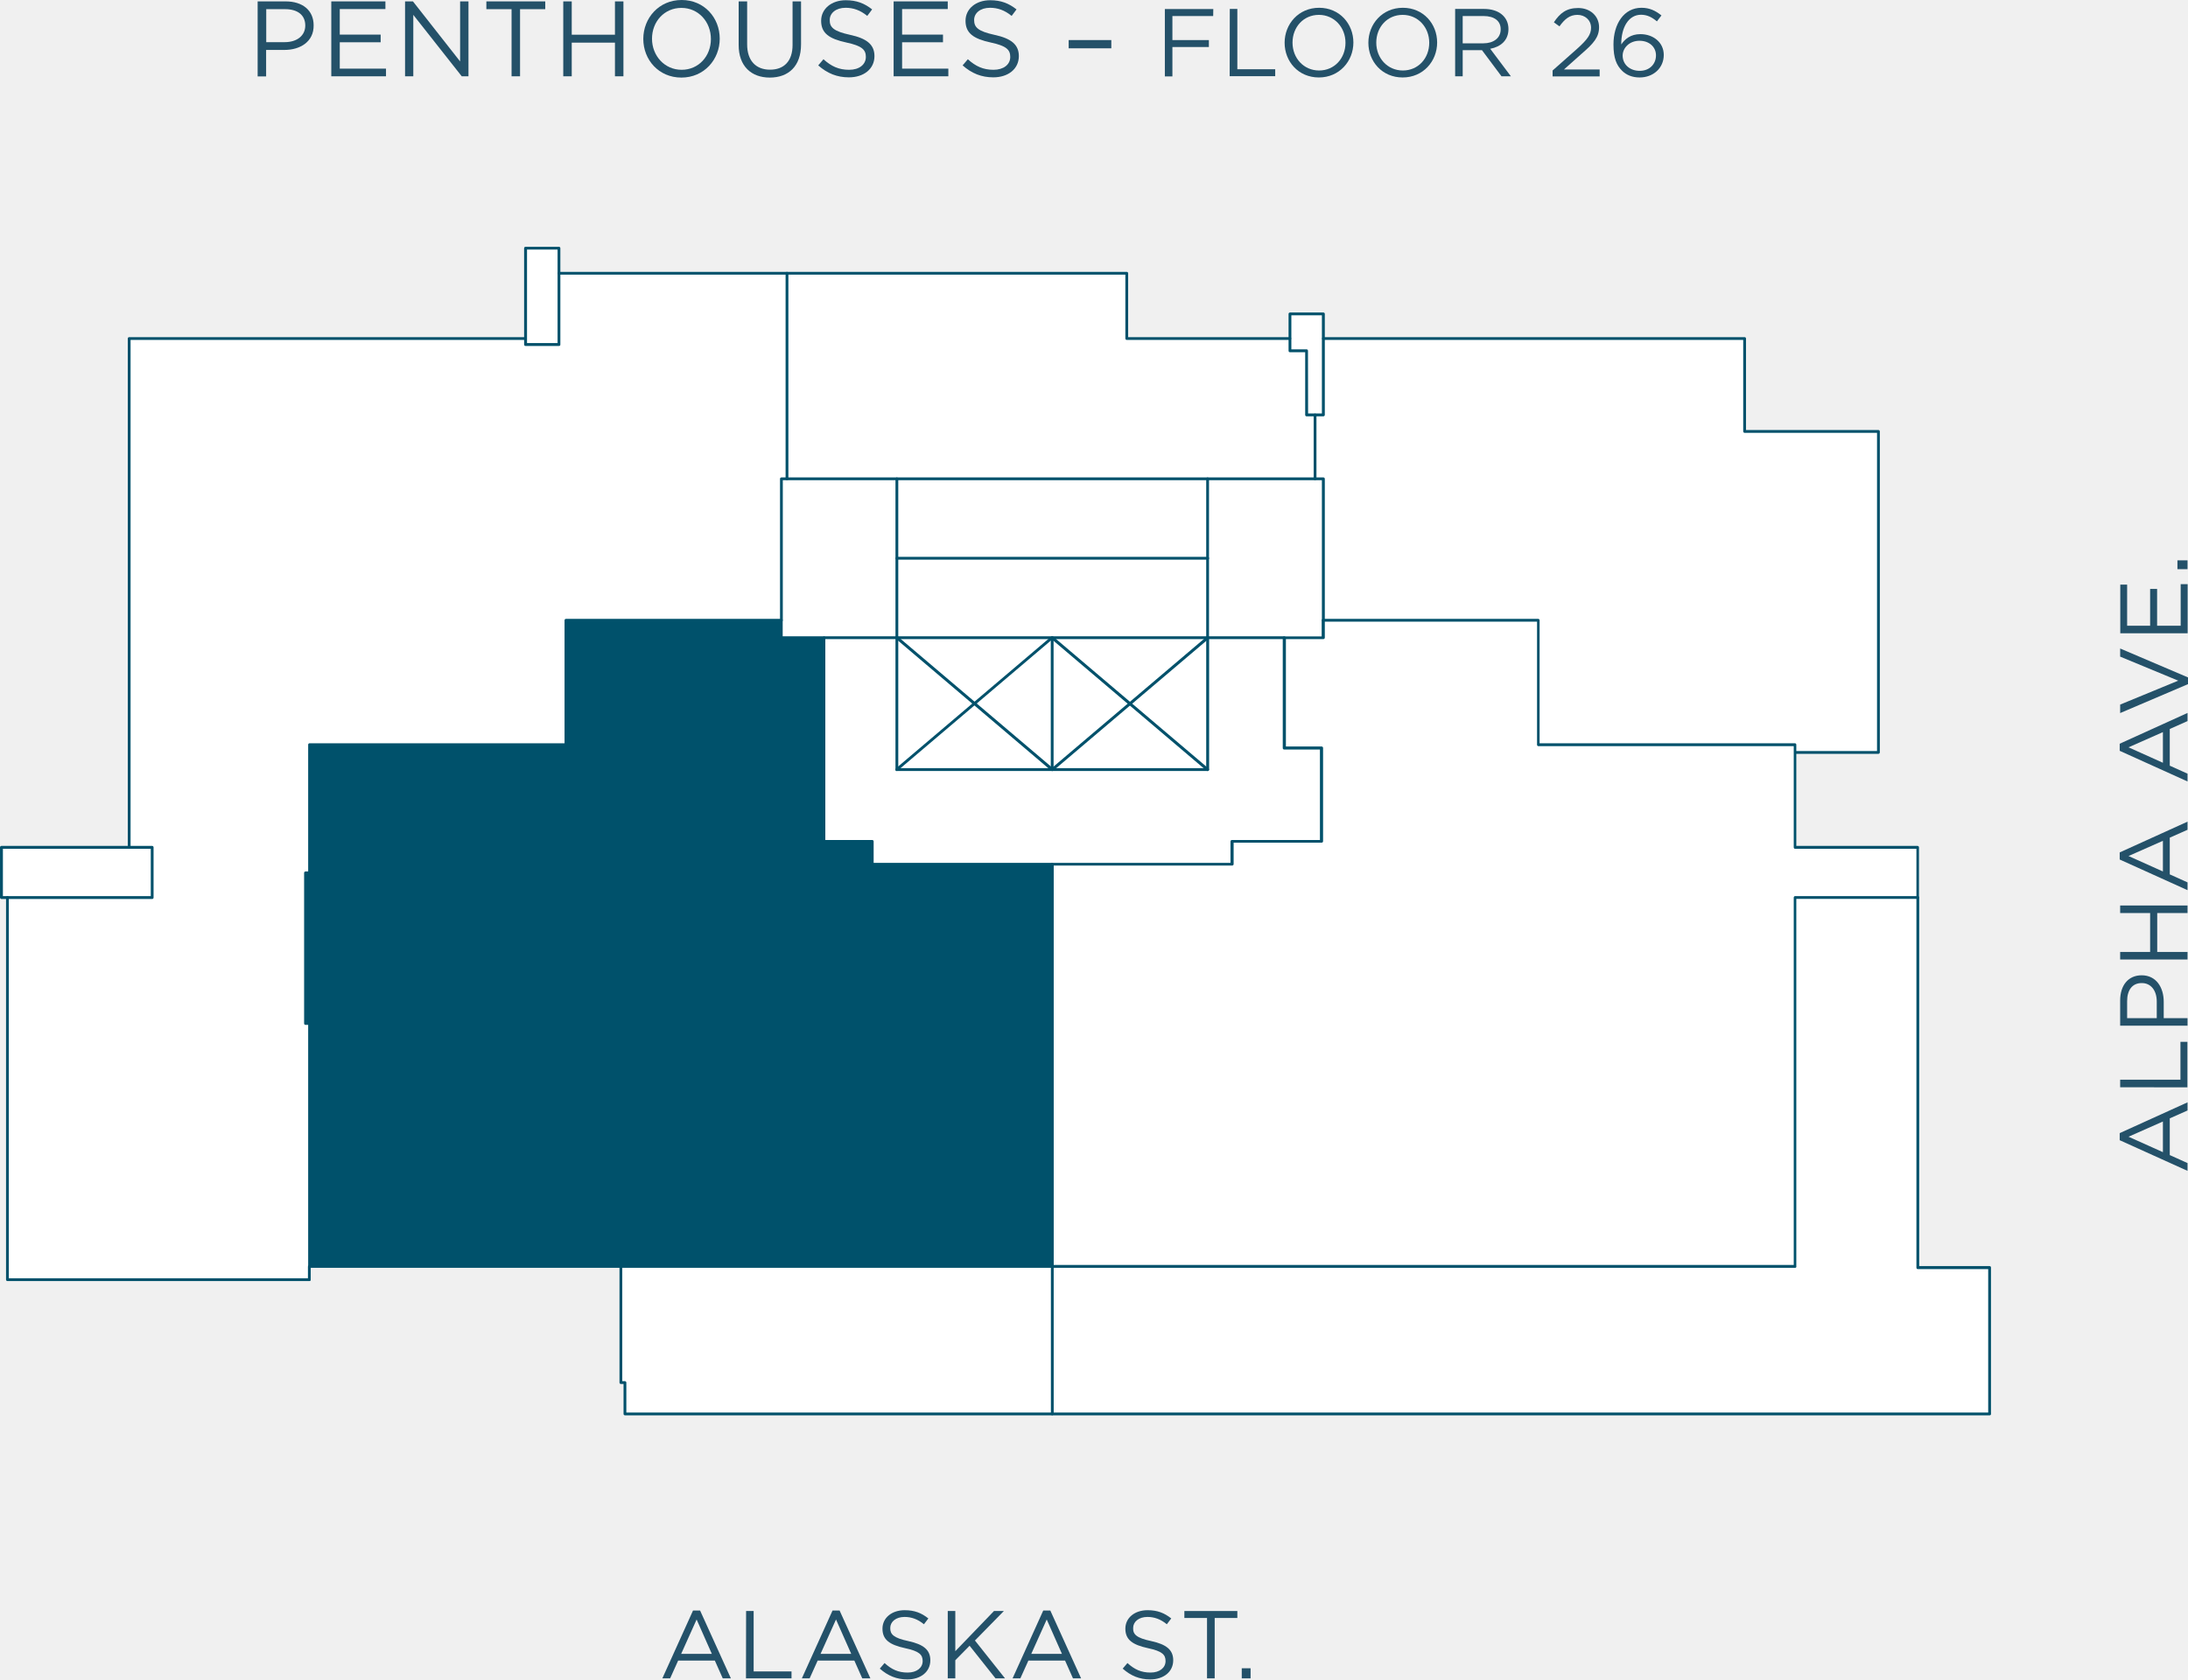
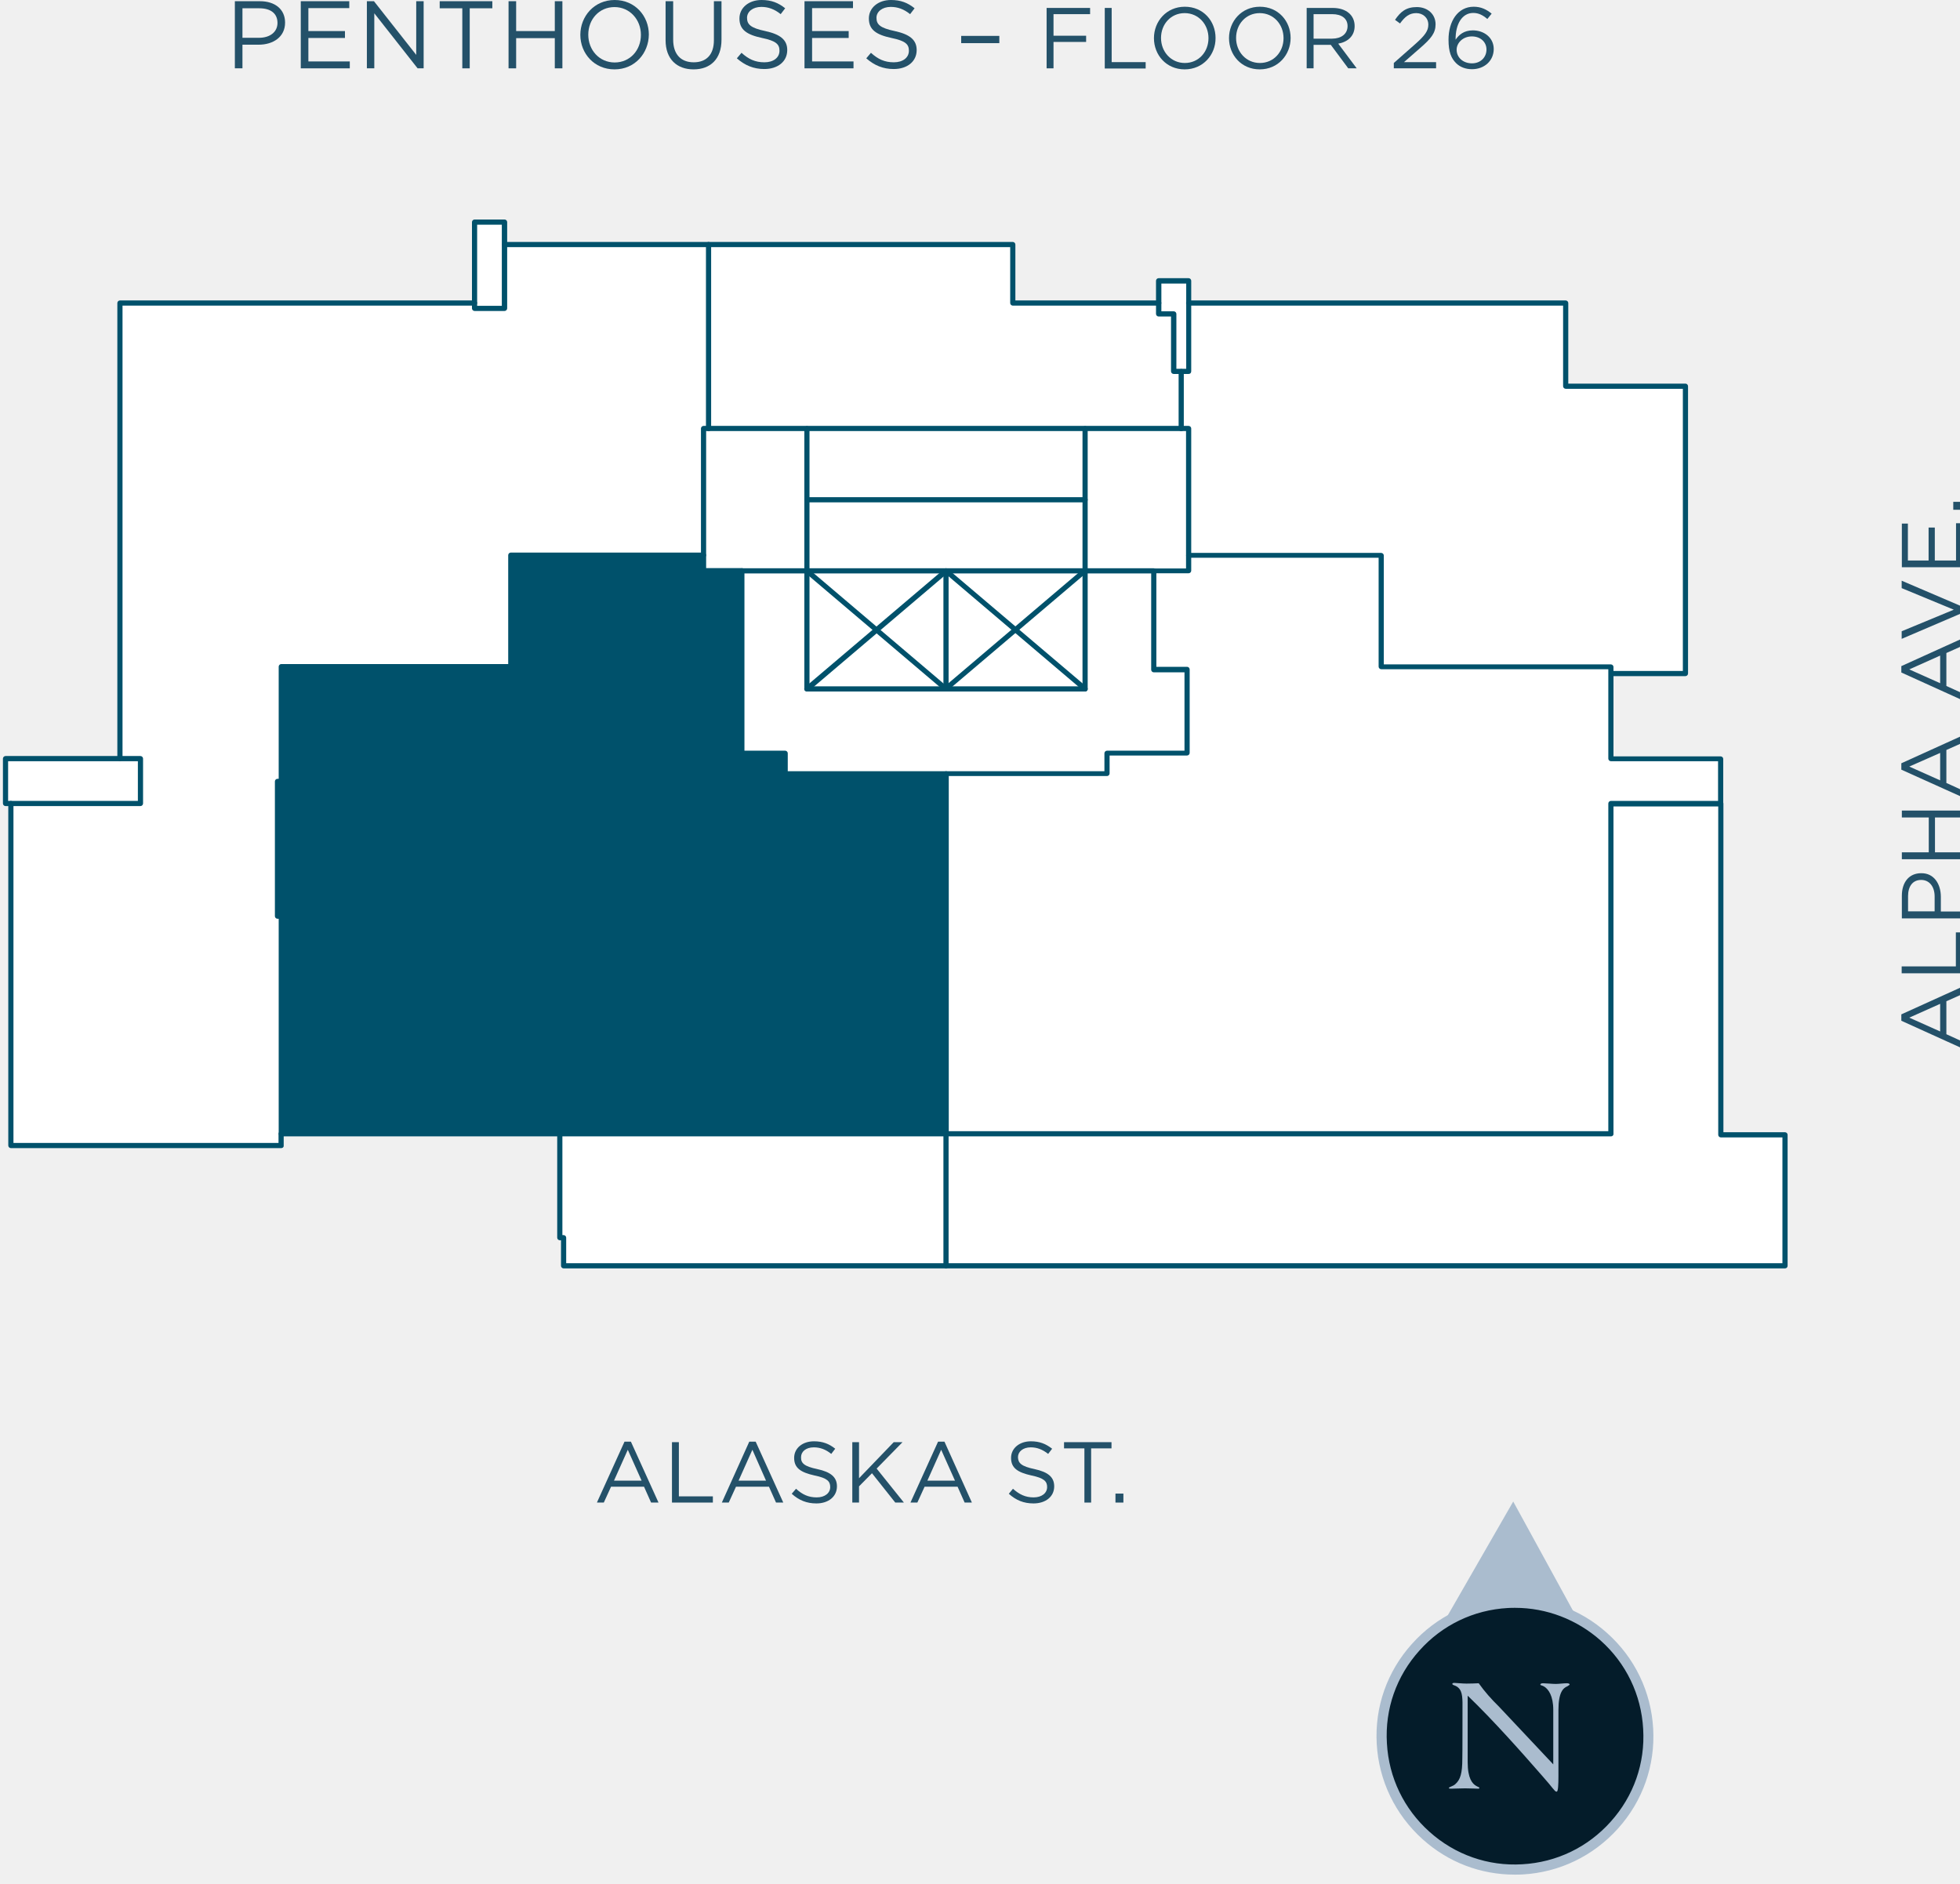
- <svg xmlns="http://www.w3.org/2000/svg" version="1.1" id="Layer_1" x="0px" y="0px" viewBox="0 0 188.36 144.61" style="enable-background:new 0 0 188.36 144.61;" xml:space="preserve">
+ <svg xmlns="http://www.w3.org/2000/svg" xmlns:xlink="http://www.w3.org/1999/xlink" version="1.1" id="Layer_1" x="0px" y="0px" viewBox="0 0 113.58 109.14" style="enable-background:new 0 0 113.58 109.14;" xml:space="preserve">
  <style type="text/css">
- 	.st0{fill:#245169;}
- 	.st1{fill:#FFFFFF;}
- 	.st2{fill:#00516B;}
+ 	.st0{fill:#AABCCE;}
+ 	.st1{fill:#041C2A;}
+ 	.st2{enable-background:new    ;}
+ 	.st3{clip-path:url(#SVGID_2_);}
+ 	.st4{fill:#245169;}
+ 	.st5{fill:#FFFFFF;}
+ 	.st6{fill:#00516B;}
</style>
  <g>
-     <path class="st0" d="M24.48,4.3h-1.57v2.28h-0.73V0.12h2.41c1.46,0,2.41,0.77,2.41,2.06C27.02,3.58,25.86,4.3,24.48,4.3z    M24.55,0.79h-1.63v2.84h1.59c1.07,0,1.77-0.57,1.77-1.43C26.28,1.27,25.59,0.79,24.55,0.79z" />
-     <path class="st0" d="M33.19,0.78h-3.94v2.2h3.52v0.66h-3.52v2.27h3.98v0.66h-4.71V0.12h4.66v0.66H33.19z" />
-     <path class="st0" d="M39.62,0.12h0.71v6.45h-0.58l-4.17-5.29v5.29h-0.71V0.12h0.68l4.06,5.17V0.12H39.62z" />
-     <path class="st0" d="M44.78,6.57h-0.74V0.79h-2.17V0.12h5.07v0.67h-2.17v5.78H44.78z" />
-     <path class="st0" d="M49.22,3.67v2.9h-0.73V0.12h0.73v2.87h3.72V0.12h0.73v6.45h-0.73v-2.9C52.94,3.67,49.22,3.67,49.22,3.67z" />
-     <path class="st0" d="M58.66,6.68c-1.96,0-3.28-1.54-3.28-3.33S56.72,0,58.68,0s3.28,1.54,3.28,3.33S60.62,6.68,58.66,6.68z    M58.66,0.68c-1.47,0-2.53,1.18-2.53,2.65s1.08,2.68,2.55,2.68s2.52-1.18,2.52-2.65S60.14,0.68,58.66,0.68z" />
-     <path class="st0" d="M68.96,3.82c0,1.88-1.08,2.86-2.69,2.86c-1.59,0-2.68-0.98-2.68-2.8V0.12h0.73v3.7c0,1.39,0.74,2.18,1.97,2.18   c1.19,0,1.94-0.72,1.94-2.13V0.12h0.73C68.96,0.12,68.96,3.82,68.96,3.82z" />
-     <path class="st0" d="M73.18,3c1.44,0.31,2.1,0.84,2.1,1.83c0,1.11-0.92,1.83-2.2,1.83c-1.02,0-1.86-0.34-2.64-1.03l0.45-0.53   c0.67,0.61,1.32,0.91,2.21,0.91c0.87,0,1.44-0.45,1.44-1.11c0-0.61-0.32-0.95-1.68-1.24c-1.48-0.32-2.17-0.8-2.17-1.87   c0-1.03,0.89-1.77,2.12-1.77c0.94,0,1.61,0.27,2.27,0.79l-0.42,0.56c-0.6-0.49-1.2-0.7-1.86-0.7c-0.84,0-1.37,0.46-1.37,1.05   C71.42,2.35,71.76,2.69,73.18,3z" />
-     <path class="st0" d="M81.6,0.78h-3.94v2.2h3.52v0.66h-3.52v2.27h3.98v0.66h-4.71V0.12h4.66v0.66H81.6z" />
-     <path class="st0" d="M85.61,3c1.44,0.31,2.1,0.84,2.1,1.83c0,1.11-0.92,1.83-2.2,1.83c-1.02,0-1.86-0.34-2.64-1.03l0.45-0.53   c0.67,0.61,1.32,0.91,2.21,0.91c0.87,0,1.44-0.45,1.44-1.11c0-0.61-0.32-0.95-1.68-1.24c-1.48-0.32-2.17-0.8-2.17-1.87   c0-1.03,0.89-1.77,2.12-1.77c0.94,0,1.61,0.27,2.27,0.79l-0.42,0.56c-0.6-0.49-1.2-0.7-1.86-0.7c-0.84,0-1.37,0.46-1.37,1.05   C83.86,2.35,84.19,2.69,85.61,3z" />
-     <path class="st0" d="M92,4.16V3.45h3.67v0.71H92z" />
-   </g>
-   <g>
-     <path class="st0" d="M104.44,1.38h-3.51v2.07h3.14v0.6h-3.14v2.53h-0.65v-5.8h4.17L104.44,1.38L104.44,1.38z" />
-     <path class="st0" d="M105.87,0.77h0.65v5.19h3.26v0.6h-3.92L105.87,0.77L105.87,0.77z" />
-     <path class="st0" d="M113.54,6.67c-1.77,0-2.95-1.38-2.95-2.99s1.2-3.01,2.97-3.01c1.76,0,2.95,1.38,2.95,2.99   S115.3,6.67,113.54,6.67z M113.54,1.28c-1.33,0-2.27,1.06-2.27,2.39s0.96,2.4,2.29,2.4s2.27-1.06,2.27-2.39   S114.86,1.28,113.54,1.28z" />
-     <path class="st0" d="M120.75,6.67c-1.77,0-2.95-1.38-2.95-2.99s1.2-3.01,2.97-3.01c1.76,0,2.95,1.38,2.95,2.99   S122.52,6.67,120.75,6.67z M120.75,1.28c-1.33,0-2.27,1.06-2.27,2.39s0.96,2.4,2.29,2.4s2.27-1.06,2.27-2.39   S122.08,1.28,120.75,1.28z" />
-     <path class="st0" d="M129.26,6.57l-1.68-2.25h-1.66v2.25h-0.65v-5.8h2.49c1.28,0,2.1,0.69,2.1,1.73c0,0.97-0.66,1.53-1.57,1.7   l1.78,2.37C130.07,6.57,129.26,6.57,129.26,6.57z M127.71,1.38h-1.79v2.35h1.78c0.87,0,1.49-0.45,1.49-1.2   C129.2,1.81,128.65,1.38,127.71,1.38z" />
-     <path class="st0" d="M134.25,2.27l-0.48-0.35c0.52-0.78,1.07-1.23,2.09-1.23c1.05,0,1.8,0.7,1.8,1.65c0,0.85-0.45,1.38-1.47,2.26   l-1.55,1.38h3.07v0.6h-4.05V6.07l2.1-1.86c0.89-0.8,1.21-1.24,1.21-1.82c0-0.68-0.54-1.11-1.17-1.11   C135.14,1.28,134.71,1.63,134.25,2.27z" />
-     <path class="st0" d="M142.64,1.84c-0.43-0.36-0.84-0.57-1.37-0.57c-1.05,0-1.71,1.06-1.7,2.56c0.31-0.46,0.8-0.89,1.65-0.89   c1.09,0,2.01,0.7,2.01,1.79c0,1.13-0.9,1.94-2.08,1.94c-0.64,0-1.16-0.22-1.52-0.59c-0.46-0.46-0.73-1.06-0.73-2.25   c0-1.77,0.9-3.16,2.41-3.16c0.7,0,1.21,0.25,1.72,0.66L142.64,1.84z M141.14,3.51c-0.87,0-1.45,0.62-1.45,1.28   c0,0.75,0.61,1.31,1.47,1.31c0.85,0,1.4-0.59,1.4-1.33C142.56,4.04,141.98,3.51,141.14,3.51z" />
-   </g>
-   <g>
-     <path class="st0" d="M62.92,144.52h-0.7l-0.68-1.53h-3.16l-0.69,1.53h-0.67l2.64-5.84h0.61L62.92,144.52z M59.97,139.45l-1.33,2.96   h2.64L59.97,139.45z" />
-     <path class="st0" d="M64.23,138.72h0.65v5.2h3.26v0.6h-3.92L64.23,138.72L64.23,138.72z" />
-     <path class="st0" d="M74.93,144.52h-0.7l-0.68-1.53h-3.16l-0.69,1.53h-0.67l2.64-5.84h0.61L74.93,144.52z M71.97,139.45l-1.33,2.96   h2.64L71.97,139.45z" />
-     <path class="st0" d="M78.2,141.31c1.29,0.28,1.89,0.75,1.89,1.65c0,1-0.83,1.65-1.98,1.65c-0.92,0-1.67-0.31-2.37-0.93l0.41-0.48   c0.6,0.55,1.18,0.82,1.99,0.82c0.78,0,1.29-0.41,1.29-0.99c0-0.55-0.29-0.85-1.51-1.11c-1.33-0.29-1.95-0.72-1.95-1.68   c0-0.93,0.8-1.59,1.91-1.59c0.85,0,1.45,0.24,2.04,0.71l-0.38,0.5c-0.54-0.44-1.08-0.63-1.67-0.63c-0.75,0-1.23,0.42-1.23,0.95   C76.63,140.73,76.93,141.04,78.2,141.31z" />
-     <path class="st0" d="M86.52,144.52H85.7l-2.23-2.81l-1.23,1.25v1.56h-0.65v-5.8h0.65v3.46l3.33-3.46h0.85l-2.49,2.54L86.52,144.52z   " />
-     <path class="st0" d="M93.07,144.52h-0.7l-0.68-1.53h-3.16l-0.69,1.53h-0.67l2.64-5.84h0.61L93.07,144.52z M90.11,139.45l-1.33,2.96   h2.64L90.11,139.45z" />
-     <path class="st0" d="M99.11,141.31c1.29,0.28,1.89,0.75,1.89,1.65c0,1-0.83,1.65-1.98,1.65c-0.92,0-1.67-0.31-2.37-0.93l0.41-0.48   c0.6,0.55,1.18,0.82,1.99,0.82c0.78,0,1.29-0.41,1.29-0.99c0-0.55-0.29-0.85-1.51-1.11c-1.33-0.29-1.95-0.72-1.95-1.68   c0-0.93,0.8-1.59,1.91-1.59c0.85,0,1.45,0.24,2.04,0.71l-0.38,0.5c-0.54-0.44-1.08-0.63-1.67-0.63c-0.75,0-1.23,0.42-1.23,0.95   C97.53,140.73,97.83,141.04,99.11,141.31z" />
-     <path class="st0" d="M104.57,144.52h-0.66v-5.2h-1.95v-0.6h4.56v0.6h-1.95V144.52z" />
-     <path class="st0" d="M106.9,144.52v-0.87h0.76v0.87H106.9z" />
-   </g>
-   <g>
-     <path class="st0" d="M188.32,94.92v0.7l-1.53,0.68v3.16l1.53,0.69v0.67l-5.84-2.64v-0.61L188.32,94.92z M183.24,97.88l2.96,1.33   v-2.64L183.24,97.88z" />
-     <path class="st0" d="M182.52,93.62v-0.65h5.19v-3.26h0.6v3.92L182.52,93.62L182.52,93.62z" />
-     <path class="st0" d="M186.27,86.26v1.41h2.05v0.65h-5.8v-2.17c0-1.31,0.7-2.17,1.85-2.17C185.63,83.98,186.27,85.03,186.27,86.26z    M183.12,86.2v1.47h2.55v-1.43c0-0.96-0.51-1.59-1.28-1.59C183.55,84.64,183.12,85.27,183.12,86.2z" />
-     <path class="st0" d="M185.71,81.97h2.61v0.65h-5.8v-0.65h2.58v-3.35h-2.58v-0.65h5.8v0.65h-2.61V81.97z" />
-     <path class="st0" d="M188.32,70.75v0.7l-1.53,0.68v3.16l1.53,0.69v0.67l-5.84-2.64V73.4L188.32,70.75z M183.24,73.71l2.96,1.33   V72.4L183.24,73.71z" />
-     <path class="st0" d="M188.32,61.39v0.7l-1.53,0.68v3.16l1.53,0.69v0.67l-5.84-2.64v-0.61L188.32,61.39z M183.24,64.35l2.96,1.33   v-2.64L183.24,64.35z" />
-     <path class="st0" d="M182.52,56.54v-0.7l5.84,2.49v0.58l-5.84,2.49v-0.73l5-2.06L182.52,56.54z" />
-     <path class="st0" d="M183.12,50.34v3.54h1.98v-3.17h0.6v3.17h2.03V50.3h0.6v4.23h-5.8v-4.19H183.12z" />
-     <path class="st0" d="M188.32,49.01h-0.87v-0.76h0.87V49.01z" />
+     <g>
+       <g>
+         <g>
+           <polygon class="st0" points="87.69,87.01 83.86,93.67 91.38,93.75     " />
+         </g>
+         <g>
+           <path class="st1" d="M87.87,92.93c4.28,0.05,7.7,3.54,7.65,7.81c-0.05,4.28-3.54,7.7-7.81,7.65c-4.28-0.05-7.7-3.54-7.65-7.81      C80.09,96.33,83.6,92.88,87.87,92.93" />
+         </g>
+       </g>
+       <g class="st2">
+         <path class="st0" d="M84.75,98.65c-0.01-0.51-0.07-0.86-0.51-1c-0.05-0.02-0.08-0.05-0.08-0.06c0-0.04,0.02-0.07,0.12-0.07     s0.47,0.04,0.7,0.04c0.24,0,0.51-0.01,0.71-0.02c0.34,0.48,0.73,0.92,1.16,1.34l3.16,3.36v-3.16c0-0.81-0.28-1.2-0.53-1.35     c-0.12-0.07-0.22-0.07-0.22-0.11c0-0.05,0.06-0.08,0.16-0.08c0.14,0,0.55,0.04,0.73,0.04c0.19,0,0.46-0.04,0.65-0.04     c0.13,0,0.16,0.05,0.16,0.07s-0.05,0.06-0.14,0.11c-0.24,0.1-0.51,0.35-0.51,1.37v3.83c0,0.51-0.02,0.9-0.1,0.9h-0.02     c-0.1,0-0.2-0.22-0.8-0.89c-1.16-1.33-2.85-3.24-4.34-4.67v3.85c0,0.96,0.28,1.25,0.48,1.37c0.13,0.08,0.2,0.08,0.2,0.13     c0,0.02-0.02,0.04-0.07,0.04c-0.11,0-0.42-0.02-0.76-0.02c-0.19,0-0.72,0.02-0.83,0.02c-0.07,0-0.11-0.01-0.11-0.04     c0-0.06,0.24-0.1,0.37-0.22c0.3-0.26,0.41-0.64,0.41-1.48C84.75,101.92,84.75,98.65,84.75,98.65z" />
+       </g>
+     </g>
+     <g>
+       <g>
+         <g>
+           <g>
+             <defs>
+               <rect id="SVGID_1_" x="79.54" y="86.98" transform="matrix(0.9985 -0.0553 0.0553 0.9985 -5.2767 4.9965)" width="16.21" height="21.73" />
+             </defs>
+             <clipPath id="SVGID_2_">
+               <use xlink:href="#SVGID_1_" style="overflow:visible;" />
+             </clipPath>
+             <g class="st3">
+               <path class="st0" d="M87.78,108.63c-1.98,0-3.85-0.71-5.34-2.05c-1.59-1.43-2.54-3.4-2.66-5.53c-0.12-2.14,0.6-4.19,2.04-5.79        c1.43-1.6,3.4-2.54,5.53-2.66l0.01,0.29l-0.01-0.29c2.13-0.11,4.19,0.6,5.79,2.04c1.6,1.43,2.54,3.4,2.66,5.53        s-0.6,4.19-2.04,5.79s-3.4,2.54-5.53,2.66C88.08,108.63,87.93,108.63,87.78,108.63z M87.8,93.17c-0.14,0-0.28,0-0.42,0.01        c-1.99,0.11-3.81,0.99-5.13,2.47c-1.33,1.48-2,3.38-1.88,5.37c0.11,1.99,0.99,3.81,2.47,5.13c1.48,1.33,3.4,2,5.37,1.88        c1.99-0.11,3.81-0.99,5.13-2.47c1.33-1.48,2-3.38,1.88-5.37c-0.11-1.99-0.99-3.81-2.47-5.13        C91.38,93.85,89.63,93.17,87.8,93.17z" />
+             </g>
+           </g>
+         </g>
+       </g>
+     </g>
  </g>
  <g>
    <g>
-       <polygon class="st1" points="171.29,121.75 171.29,109.15 165.11,109.15 165.11,77.29 165.11,72.97 154.55,72.97 154.55,64.79     161.71,64.79 161.71,37.15 150.19,37.15 150.19,29.15 113.93,29.15 113.93,27.03 111.05,27.03 111.05,29.15 97.01,29.15     97.01,23.53 67.75,23.53 48.13,23.53 48.13,21.37 45.25,21.37 45.25,29.15 11.13,29.15 11.13,72.97 0.13,72.97 0.13,77.29     0.65,77.29 0.65,110.19 26.65,110.19 26.65,109.04 53.45,109.04 53.45,119.04 53.81,119.04 53.81,121.75 90.59,121.75   " />
-     </g>
-     <g>
-       <path class="st2" d="M77.21,66.39c-0.04,0-0.07-0.01-0.1-0.04c-0.04-0.05-0.04-0.13,0.01-0.18L90.5,54.81    c0.05-0.04,0.12-0.04,0.16,0l13.38,11.36c0.05,0.04,0.06,0.12,0.01,0.18c-0.05,0.05-0.12,0.06-0.18,0.01l-13.3-11.29l-13.3,11.29    C77.26,66.38,77.23,66.39,77.21,66.39z" />
-     </g>
-     <g>
-       <path class="st2" d="M90.58,66.39c-0.03,0-0.06-0.01-0.08-0.03L77.12,55c-0.05-0.04-0.06-0.12-0.01-0.18    c0.05-0.05,0.12-0.06,0.18-0.01l13.3,11.29l13.3-11.29c0.05-0.04,0.13-0.04,0.18,0.01c0.04,0.05,0.04,0.13-0.01,0.18L90.67,66.36    C90.64,66.38,90.61,66.39,90.58,66.39z" />
-     </g>
-     <g>
-       <path class="st2" d="M90.58,66.39c-0.07,0-0.12-0.06-0.12-0.12V54.91c0-0.07,0.06-0.12,0.12-0.12s0.12,0.06,0.12,0.12v11.36    C90.71,66.33,90.65,66.39,90.58,66.39z" />
-     </g>
-     <g>
-       <path class="st2" d="M77.21,55.03c-0.07,0-0.12-0.06-0.12-0.12V41.23c0-0.07,0.06-0.12,0.12-0.12s0.12,0.06,0.12,0.12v13.68    C77.33,54.97,77.27,55.03,77.21,55.03z" />
-     </g>
-     <g>
-       <path class="st2" d="M103.96,55.03c-0.07,0-0.12-0.06-0.12-0.12V41.23c0-0.07,0.06-0.12,0.12-0.12s0.12,0.06,0.12,0.12v13.68    C104.09,54.97,104.03,55.03,103.96,55.03z" />
-     </g>
-     <g>
-       <path class="st2" d="M90.58,121.87H53.8c-0.07,0-0.12-0.06-0.12-0.12v-2.58h-0.23c-0.07,0-0.12-0.06-0.12-0.12v-10    c0-0.07,0.06-0.12,0.12-0.12s0.12,0.06,0.12,0.12v9.88h0.23c0.07,0,0.12,0.06,0.12,0.12v2.58h36.66c0.07,0,0.12,0.06,0.12,0.12    S90.65,121.87,90.58,121.87z" />
-     </g>
-     <g>
-       <path class="st2" d="M171.29,121.87h-80.7c-0.07,0-0.12-0.06-0.12-0.12v-12.7c0-0.07,0.06-0.12,0.12-0.12s0.12,0.06,0.12,0.12    v12.58h80.45v-12.35h-6.06c-0.07,0-0.12-0.06-0.12-0.12V77.28c0-0.07,0.06-0.12,0.12-0.12s0.12,0.06,0.12,0.12v31.74h6.06    c0.07,0,0.12,0.06,0.12,0.12v12.6C171.41,121.82,171.35,121.87,171.29,121.87z" />
-     </g>
-     <g>
-       <path class="st2" d="M161.71,64.91h-7.16c-0.07,0-0.12-0.06-0.12-0.12s0.06-0.12,0.12-0.12h7.04v-27.4h-11.4    c-0.07,0-0.12-0.06-0.12-0.12v-7.88h-36.14c-0.07,0-0.12-0.06-0.12-0.12s0.06-0.12,0.12-0.12h36.26c0.07,0,0.12,0.06,0.12,0.12    v7.88h11.4c0.07,0,0.12,0.06,0.12,0.12v27.64C161.83,64.85,161.77,64.91,161.71,64.91z" />
-     </g>
-     <g>
-       <path class="st2" d="M26.64,110.31h-26c-0.07,0-0.12-0.06-0.12-0.12v-32.9c0-0.07,0.06-0.12,0.12-0.12s0.12,0.06,0.12,0.12v32.78    h25.75v-1.01c0-0.07,0.06-0.12,0.12-0.12s0.12,0.06,0.12,0.12v1.14C26.77,110.25,26.71,110.31,26.64,110.31z" />
-     </g>
-     <g>
-       <path class="st2" d="M11.12,73.09c-0.07,0-0.12-0.06-0.12-0.12V29.15c0-0.07,0.06-0.12,0.12-0.12h34.12    c0.07,0,0.12,0.06,0.12,0.12s-0.06,0.12-0.12,0.12h-34v43.7C11.25,73.03,11.19,73.09,11.12,73.09z" />
-     </g>
-     <g>
-       <path class="st2" d="M67.75,23.65H48.12c-0.07,0-0.12-0.06-0.12-0.12s0.06-0.12,0.12-0.12h19.62c0.07,0,0.12,0.06,0.12,0.12    S67.81,23.65,67.75,23.65z" />
-     </g>
-     <g>
-       <path class="st2" d="M113.21,41.35c-0.07,0-0.12-0.06-0.12-0.12v-5.5c0-0.07,0.06-0.12,0.12-0.12s0.12,0.06,0.12,0.12v5.5    C113.33,41.29,113.27,41.35,113.21,41.35z" />
-     </g>
-     <g>
-       <path class="st2" d="M67.75,41.35c-0.07,0-0.12-0.06-0.12-0.12v-17.7c0-0.07,0.06-0.12,0.12-0.12H97c0.07,0,0.12,0.06,0.12,0.12    v5.5h13.92c0.07,0,0.12,0.06,0.12,0.12s-0.06,0.12-0.12,0.12H97c-0.07,0-0.12-0.06-0.12-0.12v-5.5H67.87v17.58    C67.87,41.29,67.81,41.35,67.75,41.35z" />
-     </g>
-     <g>
-       <path class="st2" d="M77.21,55.03h-6.26c-0.07,0-0.12-0.06-0.12-0.12s0.06-0.12,0.12-0.12h6.26c0.07,0,0.12,0.06,0.12,0.12    S77.27,55.03,77.21,55.03z" />
-     </g>
-     <g>
-       <path class="st2" d="M110.56,55.03h-6.6c-0.07,0-0.12-0.06-0.12-0.12s0.06-0.12,0.12-0.12h6.6c0.07,0,0.12,0.06,0.12,0.12    S110.63,55.03,110.56,55.03z" />
-     </g>
-     <g>
-       <path class="st2" d="M113.92,53.53c-0.07,0-0.12-0.06-0.12-0.12V41.35H67.39v12.06c0,0.07-0.06,0.12-0.12,0.12    s-0.12-0.06-0.12-0.12V41.23c0-0.07,0.06-0.12,0.12-0.12h46.66c0.07,0,0.12,0.06,0.12,0.12v12.18    C114.05,53.47,113.99,53.53,113.92,53.53z" />
-     </g>
-     <g>
-       <path class="st2" d="M103.97,66.39H77.21c-0.07,0-0.12-0.06-0.12-0.12V54.91c0-0.07,0.06-0.12,0.12-0.12h26.76    c0.07,0,0.12,0.06,0.12,0.12v11.36C104.09,66.33,104.03,66.39,103.97,66.39z M77.33,66.14h26.51V55.03H77.33V66.14z" />
-     </g>
-     <g>
-       <path class="st2" d="M103.97,48.19H77.21c-0.07,0-0.12-0.06-0.12-0.12s0.06-0.12,0.12-0.12h26.76c0.07,0,0.12,0.06,0.12,0.12    S104.03,48.19,103.97,48.19z" />
-     </g>
-     <g>
-       <polygon class="st1" points="90.58,109.04 154.54,109.04 154.54,77.28 165.1,77.28 165.1,72.97 154.54,72.97 154.54,64.78     154.54,64.12 132.44,64.12 132.44,53.41 113.92,53.41 113.92,54.91 110.56,54.91 110.56,64.41 113.76,64.41 113.76,72.44     106.06,72.44 106.06,74.42 90.58,74.42   " />
-     </g>
-     <g>
-       <path class="st2" d="M154.54,109.17H90.58c-0.07,0-0.12-0.06-0.12-0.12V74.42c0-0.07,0.06-0.12,0.12-0.12h15.35v-1.85    c0-0.07,0.06-0.12,0.12-0.12h7.58v-7.79h-3.08c-0.07,0-0.12-0.06-0.12-0.12v-9.5c0-0.07,0.06-0.12,0.12-0.12h3.23v-1.39    c0-0.07,0.06-0.12,0.12-0.12h18.52c0.07,0,0.12,0.06,0.12,0.12V64h21.98c0.07,0,0.12,0.06,0.12,0.12v8.72h10.44    c0.07,0,0.12,0.06,0.12,0.12v4.32c0,0.07-0.06,0.12-0.12,0.12h-10.44v31.63C154.67,109.11,154.61,109.17,154.54,109.17z     M90.71,108.92h63.71V77.28c0-0.07,0.06-0.12,0.12-0.12h10.44v-4.07h-10.44c-0.07,0-0.12-0.06-0.12-0.12v-8.72h-21.98    c-0.07,0-0.12-0.06-0.12-0.12v-10.6h-18.27v1.38c0,0.07-0.06,0.12-0.12,0.12h-3.23v9.25h3.08c0.07,0,0.12,0.06,0.12,0.12v8.04    c0,0.07-0.06,0.12-0.12,0.12h-7.58v1.85c0,0.07-0.06,0.12-0.12,0.12H90.71V108.92z" />
-     </g>
-     <g>
-       <polygon class="st2" points="90.58,74.42 75.1,74.42 75.1,72.44 70.94,72.44 70.94,54.91 67.26,54.91 67.26,53.41 48.72,53.41     48.72,64.12 26.64,64.12 26.64,75.17 26.28,75.17 26.28,88.12 26.64,88.12 26.64,109.05 53.44,109.05 90.58,109.05   " />
-     </g>
-     <g>
-       <path class="st2" d="M90.58,109.17H26.65c-0.07,0-0.12-0.06-0.12-0.12v-20.8H26.3c-0.07,0-0.12-0.06-0.12-0.12V75.16    c0-0.07,0.06-0.12,0.12-0.12h0.23V64.12c0-0.07,0.06-0.12,0.12-0.12H48.6V53.41c0-0.07,0.06-0.12,0.12-0.12h18.54    c0.07,0,0.12,0.06,0.12,0.12v1.38h3.55c0.07,0,0.12,0.06,0.12,0.12v17.42h4.04c0.07,0,0.12,0.06,0.12,0.12v1.85h15.35    c0.07,0,0.12,0.06,0.12,0.12v34.62C90.71,109.11,90.65,109.17,90.58,109.17z M26.77,108.92h63.69V74.55H75.1    c-0.07,0-0.12-0.06-0.12-0.12v-1.85h-4.04c-0.07,0-0.12-0.06-0.12-0.12V55.03h-3.55c-0.07,0-0.12-0.06-0.12-0.12v-1.38h-18.3    v10.59c0,0.07-0.06,0.12-0.12,0.12H26.77v10.92c0,0.07-0.06,0.12-0.12,0.12h-0.23v12.71h0.23c0.07,0,0.12,0.06,0.12,0.12V108.92z" />
-     </g>
-     <g>
-       <path class="st2" d="M13.1,77.41H0.12C0.06,77.41,0,77.35,0,77.28v-4.32c0-0.07,0.06-0.12,0.12-0.12H13.1    c0.07,0,0.12,0.06,0.12,0.12v4.32C13.23,77.35,13.17,77.41,13.1,77.41z M0.25,77.16h12.73v-4.07H0.25V77.16z" />
-     </g>
-     <g>
-       <path class="st2" d="M48.12,29.79h-2.88c-0.07,0-0.12-0.06-0.12-0.12v-8.3c0-0.07,0.06-0.12,0.12-0.12h2.88    c0.07,0,0.12,0.06,0.12,0.12v8.3C48.25,29.74,48.19,29.79,48.12,29.79z M45.37,29.54H48v-8.05h-2.63V29.54z" />
-     </g>
-     <g>
-       <path class="st2" d="M113.92,35.85h-1.44c-0.07,0-0.12-0.06-0.12-0.12v-5.4h-1.31c-0.07,0-0.12-0.06-0.12-0.12v-3.18    c0-0.07,0.06-0.12,0.12-0.12h2.88c0.07,0,0.12,0.06,0.12,0.12v8.7C114.05,35.79,113.99,35.85,113.92,35.85z M112.61,35.6h1.19    v-8.45h-2.63v2.93h1.31c0.07,0,0.12,0.06,0.12,0.12L112.61,35.6L112.61,35.6z" />
+       <g>
+         <g>
+           <path class="st4" d="M14.99,2.59h-0.94v1.37h-0.44V0.07h1.45c0.88,0,1.46,0.47,1.46,1.24C16.52,2.15,15.82,2.59,14.99,2.59z       M15.03,0.48h-0.98v1.71h0.96c0.64,0,1.07-0.34,1.07-0.86C16.08,0.76,15.66,0.48,15.03,0.48z" />
+           <path class="st4" d="M20.24,0.47h-2.37V1.8h2.12v0.4h-2.12v1.36h2.4v0.4h-2.84V0.07h2.81V0.47z" />
+           <path class="st4" d="M24.12,0.07h0.43v3.89H24.2l-2.51-3.19v3.19h-0.43V0.07h0.41l2.45,3.11V0.07z" />
+           <path class="st4" d="M27.23,3.96h-0.44V0.48h-1.31V0.07h3.05v0.41h-1.31V3.96z" />
+           <path class="st4" d="M29.91,2.21v1.75h-0.44V0.07h0.44V1.8h2.24V0.07h0.44v3.89h-0.44V2.21H29.91z" />
+           <path class="st4" d="M35.61,4.02c-1.18,0-1.98-0.93-1.98-2S34.43,0,35.62,0c1.18,0,1.98,0.93,1.98,2      C37.59,3.09,36.79,4.02,35.61,4.02z M35.61,0.41c-0.89,0-1.52,0.71-1.52,1.6s0.64,1.61,1.53,1.61c0.89,0,1.52-0.71,1.52-1.6      S36.49,0.41,35.61,0.41z" />
+           <path class="st4" d="M41.81,2.3c0,1.13-0.65,1.72-1.62,1.72c-0.96,0-1.62-0.59-1.62-1.69V0.07h0.44V2.3      c0,0.84,0.44,1.31,1.19,1.31c0.72,0,1.17-0.43,1.17-1.28V0.07h0.44V2.3z" />
+           <path class="st4" d="M44.35,1.8c0.87,0.19,1.27,0.51,1.27,1.1c0,0.67-0.55,1.1-1.33,1.1c-0.62,0-1.12-0.21-1.59-0.62l0.27-0.32      c0.41,0.37,0.79,0.55,1.33,0.55c0.52,0,0.87-0.27,0.87-0.67c0-0.37-0.19-0.57-1.01-0.74c-0.89-0.19-1.31-0.48-1.31-1.13      c0-0.62,0.54-1.07,1.28-1.07c0.57,0,0.97,0.16,1.37,0.48l-0.26,0.34c-0.36-0.29-0.72-0.42-1.12-0.42c-0.5,0-0.83,0.28-0.83,0.63      C43.29,1.41,43.49,1.62,44.35,1.8z" />
+           <path class="st4" d="M49.43,0.47h-2.37V1.8h2.12v0.4h-2.12v1.36h2.4v0.4h-2.84V0.07h2.81V0.47z" />
+           <path class="st4" d="M51.85,1.8c0.87,0.19,1.27,0.51,1.27,1.1c0,0.67-0.55,1.1-1.33,1.1c-0.62,0-1.12-0.21-1.59-0.62l0.27-0.32      c0.41,0.37,0.79,0.55,1.33,0.55c0.52,0,0.87-0.27,0.87-0.67c0-0.37-0.19-0.57-1.01-0.74c-0.89-0.19-1.31-0.48-1.31-1.13      c0-0.62,0.54-1.07,1.28-1.07c0.57,0,0.97,0.16,1.37,0.48l-0.26,0.34c-0.36-0.29-0.72-0.42-1.12-0.42c-0.5,0-0.83,0.28-0.83,0.63      C50.79,1.41,50.99,1.62,51.85,1.8z" />
+           <path class="st4" d="M55.7,2.5V2.08h2.21V2.5H55.7z" />
+         </g>
+         <g>
+           <path class="st4" d="M63.17,0.82h-2.12v1.25h1.89v0.36h-1.89v1.53h-0.4v-3.5h2.52V0.82z" />
+           <path class="st4" d="M64.03,0.46h0.39v3.14h1.97v0.37h-2.37V0.46z" />
+           <path class="st4" d="M68.65,4.02c-1.06,0-1.78-0.83-1.78-1.81c0-0.97,0.72-1.82,1.79-1.82c1.07,0,1.78,0.83,1.78,1.81      C70.45,3.17,69.72,4.02,68.65,4.02z M68.65,0.76c-0.8,0-1.37,0.64-1.37,1.44s0.58,1.45,1.38,1.45s1.37-0.64,1.37-1.44      S69.45,0.76,68.65,0.76z" />
+           <path class="st4" d="M73,4.02c-1.06,0-1.78-0.83-1.78-1.81c0-0.97,0.72-1.82,1.79-1.82c1.06,0,1.78,0.83,1.78,1.81      C74.79,3.17,74.07,4.02,73,4.02z M73,0.76c-0.8,0-1.37,0.64-1.37,1.44s0.58,1.45,1.38,1.45c0.8,0,1.37-0.64,1.37-1.44      S73.8,0.76,73,0.76z" />
+           <path class="st4" d="M78.13,3.96L77.12,2.6h-1v1.36h-0.4v-3.5h1.51c0.77,0,1.27,0.41,1.27,1.05c0,0.58-0.4,0.92-0.95,1.02      l1.07,1.43H78.13z M77.2,0.82h-1.08v1.42h1.07c0.53,0,0.9-0.27,0.9-0.73C78.09,1.08,77.76,0.82,77.2,0.82z" />
+           <path class="st4" d="M81.13,1.36l-0.29-0.21c0.32-0.47,0.64-0.74,1.26-0.74c0.64,0,1.09,0.42,1.09,1c0,0.51-0.27,0.83-0.89,1.37      L81.36,3.6h1.86v0.36h-2.45V3.65l1.27-1.12c0.54-0.48,0.73-0.75,0.73-1.1c0-0.41-0.32-0.67-0.7-0.67      C81.67,0.76,81.41,0.97,81.13,1.36z" />
+           <path class="st4" d="M86.19,1.1c-0.26-0.22-0.5-0.35-0.82-0.35c-0.64,0-1.03,0.64-1.02,1.55c0.19-0.28,0.48-0.54,1-0.54      c0.65,0,1.21,0.42,1.21,1.08c0,0.68-0.54,1.17-1.26,1.17c-0.38,0-0.7-0.13-0.92-0.35c-0.28-0.28-0.44-0.64-0.44-1.36      c0-1.07,0.54-1.91,1.46-1.91c0.42,0,0.73,0.15,1.04,0.4L86.19,1.1z M85.29,2.11c-0.52,0-0.88,0.38-0.88,0.77      c0,0.45,0.37,0.79,0.89,0.79c0.51,0,0.84-0.36,0.84-0.8C86.14,2.43,85.79,2.11,85.29,2.11z" />
+         </g>
+         <g>
+           <path class="st4" d="M38.16,87.07h-0.43l-0.41-0.92h-1.91l-0.42,0.92h-0.4l1.6-3.53h0.37L38.16,87.07z M36.38,84.01l-0.8,1.79      h1.6L36.38,84.01z" />
+           <path class="st4" d="M38.94,83.57h0.4v3.14h1.97v0.36h-2.37V83.57z" />
+           <path class="st4" d="M45.39,87.07h-0.42l-0.41-0.92h-1.91l-0.42,0.92h-0.4l1.59-3.53h0.37L45.39,87.07z M43.6,84.01l-0.8,1.79      h1.59L43.6,84.01z" />
+           <path class="st4" d="M47.36,85.13c0.78,0.17,1.14,0.46,1.14,1c0,0.6-0.5,0.99-1.19,0.99c-0.56,0-1.01-0.18-1.43-0.56l0.25-0.29      c0.36,0.33,0.71,0.5,1.2,0.5c0.47,0,0.78-0.25,0.78-0.6c0-0.33-0.17-0.52-0.91-0.67c-0.8-0.18-1.18-0.43-1.18-1.02      c0-0.56,0.48-0.96,1.15-0.96c0.51,0,0.88,0.15,1.23,0.43l-0.23,0.3c-0.32-0.26-0.65-0.38-1.01-0.38c-0.46,0-0.74,0.25-0.74,0.57      C46.41,84.78,46.59,84.97,47.36,85.13z" />
+           <path class="st4" d="M52.38,87.07h-0.5l-1.35-1.7l-0.75,0.76v0.94h-0.39v-3.5h0.39v2.09l2.01-2.09h0.51l-1.5,1.53L52.38,87.07z" />
+           <path class="st4" d="M56.32,87.07H55.9l-0.41-0.92h-1.91l-0.42,0.92h-0.4l1.6-3.53h0.37L56.32,87.07z M54.54,84.01l-0.8,1.79      h1.6L54.54,84.01z" />
+           <path class="st4" d="M59.95,85.13c0.78,0.17,1.14,0.46,1.14,1c0,0.6-0.5,0.99-1.2,0.99c-0.56,0-1.01-0.18-1.43-0.56l0.24-0.29      c0.37,0.33,0.72,0.5,1.2,0.5c0.47,0,0.78-0.25,0.78-0.6c0-0.33-0.18-0.52-0.91-0.67c-0.8-0.18-1.18-0.43-1.18-1.02      c0-0.56,0.49-0.96,1.15-0.96c0.51,0,0.87,0.15,1.23,0.43l-0.23,0.3c-0.33-0.26-0.65-0.38-1.01-0.38c-0.45,0-0.74,0.25-0.74,0.57      C59,84.78,59.18,84.97,59.95,85.13z" />
+           <path class="st4" d="M63.24,87.07h-0.4v-3.14h-1.18v-0.36h2.75v0.36h-1.18V87.07z" />
+           <path class="st4" d="M64.64,87.07v-0.52h0.46v0.52H64.64z" />
+         </g>
+         <g>
+           <path class="st4" d="M113.71,57.18v0.43l-0.92,0.41v1.91l0.92,0.42v0.4l-3.53-1.6v-0.37L113.71,57.18z M110.64,58.97l1.79,0.8      v-1.6L110.64,58.97z" />
+           <path class="st4" d="M110.2,56.4v-0.4h3.14v-1.97h0.36v2.37H110.2z" />
+           <path class="st4" d="M112.47,51.97v0.85h1.24v0.4h-3.5v-1.31c0-0.79,0.42-1.31,1.12-1.31      C112.08,50.59,112.47,51.23,112.47,51.97z M110.57,51.93v0.88h1.54v-0.86c0-0.58-0.31-0.96-0.78-0.96      C110.83,50.99,110.57,51.37,110.57,51.93z" />
+           <path class="st4" d="M112.13,49.39h1.58v0.4h-3.5v-0.4h1.56v-2.02h-1.56v-0.4h3.5v0.4h-1.58V49.39z" />
+           <path class="st4" d="M113.71,42.63v0.42l-0.92,0.41v1.91l0.92,0.42v0.4l-3.53-1.59v-0.37L113.71,42.63z M110.64,44.42l1.79,0.8      v-1.59L110.64,44.42z" />
+           <path class="st4" d="M113.71,37v0.43l-0.92,0.41v1.91l0.92,0.42v0.4l-3.53-1.6V38.6L113.71,37z M110.64,38.79l1.79,0.8v-1.6      L110.64,38.79z" />
+           <path class="st4" d="M110.2,34.08v-0.43l3.53,1.51v0.35l-3.53,1.51v-0.44l3.02-1.25L110.2,34.08z" />
+           <path class="st4" d="M110.56,30.34v2.14h1.2v-1.91h0.36v1.91h1.23v-2.16h0.36v2.55h-3.5v-2.53H110.56z" />
+           <path class="st4" d="M113.71,29.54h-0.52v-0.46h0.52V29.54z" />
+         </g>
+         <g>
+           <g>
+             <polygon class="st5" points="103.44,73.35 103.44,65.76 99.72,65.76 99.72,46.56 99.72,43.96 93.36,43.96 93.36,39.03        97.67,39.03 97.67,22.38 90.73,22.38 90.73,17.56 68.88,17.56 68.88,16.28 67.15,16.28 67.15,17.56 58.69,17.56 58.69,14.17        41.06,14.17 29.24,14.17 29.24,12.87 27.5,12.87 27.5,17.56 6.95,17.56 6.95,43.96 0.32,43.96 0.32,46.56 0.63,46.56        0.63,66.38 16.3,66.38 16.3,65.7 32.44,65.7 32.44,71.72 32.66,71.72 32.66,73.35 54.82,73.35      " />
+           </g>
+           <g>
+             <path class="st6" d="M46.76,40.07c-0.04,0-0.08-0.02-0.12-0.05c-0.05-0.06-0.05-0.16,0.02-0.21l8.06-6.84       c0.06-0.05,0.14-0.05,0.2,0l8.06,6.84c0.06,0.05,0.07,0.15,0.02,0.21c-0.06,0.06-0.15,0.07-0.21,0.02l-7.96-6.76l-7.96,6.76       C46.83,40.06,46.79,40.07,46.76,40.07z" />
+           </g>
+           <g>
+             <path class="st6" d="M54.82,40.07c-0.04,0-0.07-0.01-0.1-0.04l-8.06-6.84c-0.06-0.05-0.07-0.15-0.02-0.21       c0.06-0.06,0.15-0.07,0.21-0.02l7.96,6.76l7.96-6.76c0.06-0.05,0.16-0.05,0.21,0.02c0.05,0.06,0.05,0.16-0.02,0.21l-8.06,6.84       C54.89,40.06,54.86,40.07,54.82,40.07z" />
+           </g>
+           <g>
+             <path class="st6" d="M54.82,40.07c-0.08,0-0.15-0.07-0.15-0.15v-6.84c0-0.08,0.07-0.15,0.15-0.15s0.15,0.07,0.15,0.15v6.84       C54.97,40,54.91,40.07,54.82,40.07z" />
+           </g>
+           <g>
+             <path class="st6" d="M46.76,33.23c-0.08,0-0.15-0.07-0.15-0.15v-8.24c0-0.08,0.07-0.15,0.15-0.15c0.08,0,0.15,0.07,0.15,0.15       v8.24C46.91,33.16,46.84,33.23,46.76,33.23z" />
+           </g>
+           <g>
+             <path class="st6" d="M62.88,33.23c-0.08,0-0.15-0.07-0.15-0.15v-8.24c0-0.08,0.07-0.15,0.15-0.15s0.15,0.07,0.15,0.15v8.24       C63.03,33.16,62.97,33.23,62.88,33.23z" />
+           </g>
+           <g>
+             <path class="st6" d="M54.82,73.5H32.66c-0.08,0-0.15-0.07-0.15-0.15v-1.48h-0.07c-0.08,0-0.15-0.07-0.15-0.15V65.7       c0-0.08,0.07-0.15,0.15-0.15s0.15,0.07,0.15,0.15v5.87h0.07c0.08,0,0.15,0.07,0.15,0.15v1.48h22.01c0.08,0,0.15,0.07,0.15,0.15       S54.9,73.5,54.82,73.5z" />
+           </g>
+           <g>
+             <path class="st6" d="M103.44,73.5H54.82c-0.08,0-0.15-0.07-0.15-0.15V65.7c0-0.08,0.07-0.15,0.15-0.15s0.15,0.07,0.15,0.15v7.5       h48.32v-7.29h-3.57c-0.08,0-0.15-0.07-0.15-0.15v-19.2c0-0.08,0.07-0.15,0.15-0.15s0.15,0.07,0.15,0.15v19.05h3.57       c0.08,0,0.15,0.07,0.15,0.15v7.59C103.59,73.43,103.53,73.5,103.44,73.5z" />
+           </g>
+           <g>
+             <path class="st6" d="M97.67,39.18h-4.31c-0.08,0-0.15-0.07-0.15-0.15s0.07-0.15,0.15-0.15h4.16V22.53h-6.79       c-0.08,0-0.15-0.07-0.15-0.15v-4.67h-21.7c-0.08,0-0.15-0.07-0.15-0.15c0-0.08,0.07-0.15,0.15-0.15h21.85       c0.08,0,0.15,0.07,0.15,0.15v4.67h6.79c0.08,0,0.15,0.07,0.15,0.15v16.65C97.82,39.11,97.75,39.18,97.67,39.18z" />
+           </g>
+           <g>
+             <path class="st6" d="M16.3,66.53H0.63c-0.08,0-0.15-0.07-0.15-0.15V46.56c0-0.08,0.07-0.15,0.15-0.15s0.15,0.07,0.15,0.15       v19.67h15.36V65.7c0-0.08,0.07-0.15,0.15-0.15c0.08,0,0.15,0.07,0.15,0.15v0.69C16.45,66.47,16.38,66.53,16.3,66.53z" />
+           </g>
+           <g>
+             <path class="st6" d="M6.95,44.11c-0.08,0-0.15-0.07-0.15-0.15v-26.4c0-0.08,0.07-0.15,0.15-0.15H27.5       c0.08,0,0.15,0.07,0.15,0.15s-0.07,0.15-0.15,0.15H7.1v26.25C7.1,44.04,7.03,44.11,6.95,44.11z" />
+           </g>
+           <g>
+             <path class="st6" d="M41.06,14.32H29.24c-0.08,0-0.15-0.07-0.15-0.15c0-0.08,0.07-0.15,0.15-0.15h11.82       c0.08,0,0.15,0.07,0.15,0.15C41.21,14.25,41.14,14.32,41.06,14.32z" />
+           </g>
+           <g>
+             <path class="st6" d="M68.45,24.99c-0.08,0-0.15-0.07-0.15-0.15v-3.31c0-0.08,0.07-0.15,0.15-0.15s0.15,0.07,0.15,0.15v3.31       C68.6,24.92,68.53,24.99,68.45,24.99z" />
+           </g>
+           <g>
+             <path class="st6" d="M41.06,24.99c-0.08,0-0.15-0.07-0.15-0.15V14.17c0-0.08,0.07-0.15,0.15-0.15h17.63       c0.08,0,0.15,0.07,0.15,0.15v3.24h8.31c0.08,0,0.15,0.07,0.15,0.15s-0.07,0.15-0.15,0.15h-8.46c-0.08,0-0.15-0.07-0.15-0.15       v-3.24H41.21v10.51C41.21,24.92,41.14,24.99,41.06,24.99z" />
+           </g>
+           <g>
+             <path class="st6" d="M46.76,33.23h-3.77c-0.08,0-0.15-0.07-0.15-0.15s0.07-0.15,0.15-0.15h3.77c0.08,0,0.15,0.07,0.15,0.15       S46.84,33.23,46.76,33.23z" />
+           </g>
+           <g>
+             <path class="st6" d="M66.86,33.23h-3.98c-0.08,0-0.15-0.07-0.15-0.15s0.07-0.15,0.15-0.15h3.98c0.08,0,0.15,0.07,0.15,0.15       S66.94,33.23,66.86,33.23z" />
+           </g>
+           <g>
+             <path class="st6" d="M68.88,32.32c-0.08,0-0.15-0.07-0.15-0.15v-7.19H40.92v7.19c0,0.08-0.07,0.15-0.15,0.15       c-0.08,0-0.15-0.07-0.15-0.15v-7.34c0-0.08,0.07-0.15,0.15-0.15h28.11c0.08,0,0.15,0.07,0.15,0.15v7.34       C69.03,32.26,68.97,32.32,68.88,32.32z" />
+           </g>
+           <g>
+             <path class="st6" d="M62.88,40.07H46.76c-0.08,0-0.15-0.07-0.15-0.15v-6.84c0-0.08,0.07-0.15,0.15-0.15h16.12       c0.08,0,0.15,0.07,0.15,0.15v6.84C63.03,40,62.97,40.07,62.88,40.07z M46.91,39.77h15.82v-6.54H46.91V39.77z" />
+           </g>
+           <g>
+             <path class="st6" d="M62.88,29.11H46.76c-0.08,0-0.15-0.07-0.15-0.15c0-0.08,0.07-0.15,0.15-0.15h16.12       c0.08,0,0.15,0.07,0.15,0.15C63.03,29.04,62.97,29.11,62.88,29.11z" />
+           </g>
+           <g>
+             <polygon class="st5" points="54.82,65.7 93.36,65.7 93.36,46.56 99.72,46.56 99.72,43.96 93.36,43.96 93.36,39.03 93.36,38.63        80.04,38.63 80.04,32.17 68.88,32.17 68.88,33.08 66.86,33.08 66.86,38.8 68.79,38.8 68.79,43.65 64.15,43.65 64.15,44.84        54.82,44.84      " />
+           </g>
+           <g>
+             <path class="st6" d="M93.36,65.85H54.82c-0.08,0-0.15-0.07-0.15-0.15V44.84c0-0.08,0.07-0.15,0.15-0.15H64v-1.04       c0-0.08,0.07-0.15,0.15-0.15h4.49v-4.54h-1.78c-0.08,0-0.15-0.07-0.15-0.15v-5.72c0-0.08,0.07-0.15,0.15-0.15h1.87v-0.75       c0-0.08,0.07-0.15,0.15-0.15h11.16c0.08,0,0.15,0.07,0.15,0.15v6.31h13.16c0.08,0,0.15,0.07,0.15,0.15v5.18h6.21       c0.08,0,0.15,0.07,0.15,0.15v2.6c0,0.08-0.07,0.15-0.15,0.15h-6.21V65.7C93.51,65.78,93.44,65.85,93.36,65.85z M54.97,65.55       h38.23V46.56c0-0.08,0.07-0.15,0.15-0.15h6.21v-2.3h-6.21c-0.08,0-0.15-0.07-0.15-0.15v-5.18H80.04       c-0.08,0-0.15-0.07-0.15-0.15v-6.31H69.03v0.75c0,0.08-0.07,0.15-0.15,0.15h-1.87v5.42h1.78c0.08,0,0.15,0.07,0.15,0.15v4.84       c0,0.08-0.07,0.15-0.15,0.15H64.3v1.04c0,0.08-0.07,0.15-0.15,0.15h-9.18V65.55z" />
+           </g>
+           <g>
+             <polygon class="st6" points="54.82,44.84 45.49,44.84 45.49,43.65 42.99,43.65 42.99,33.08 40.77,33.08 40.77,32.17        29.6,32.17 29.6,38.63 16.3,38.63 16.3,45.28 16.08,45.28 16.08,53.09 16.3,53.09 16.3,65.7 32.44,65.7 54.82,65.7      " />
+           </g>
+           <g>
+             <path class="st6" d="M54.82,65.85H16.3c-0.08,0-0.15-0.07-0.15-0.15V53.24h-0.07c-0.08,0-0.15-0.07-0.15-0.15v-7.81       c0-0.08,0.07-0.15,0.15-0.15h0.07v-6.5c0-0.08,0.07-0.15,0.15-0.15h13.15v-6.31c0-0.08,0.07-0.15,0.15-0.15h11.17       c0.08,0,0.15,0.07,0.15,0.15v0.75h2.07c0.08,0,0.15,0.07,0.15,0.15V43.5h2.36c0.08,0,0.15,0.07,0.15,0.15v1.04h9.18       c0.08,0,0.15,0.07,0.15,0.15V65.7C54.97,65.78,54.91,65.85,54.82,65.85z M16.45,65.55h38.22V44.99h-9.18       c-0.08,0-0.15-0.07-0.15-0.15V43.8h-2.36c-0.08,0-0.15-0.07-0.15-0.15V33.23h-2.07c-0.08,0-0.15-0.07-0.15-0.15v-0.75H29.75       v6.31c0,0.08-0.07,0.15-0.15,0.15H16.45v6.5c0,0.08-0.07,0.15-0.15,0.15h-0.07v7.51h0.07c0.08,0,0.15,0.07,0.15,0.15V65.55z" />
+           </g>
+           <g>
+             <path class="st6" d="M8.14,46.71H0.32c-0.08,0-0.15-0.07-0.15-0.15v-2.6c0-0.08,0.07-0.15,0.15-0.15h7.82       c0.08,0,0.15,0.07,0.15,0.15v2.6C8.29,46.64,8.22,46.71,8.14,46.71z M0.47,46.41h7.52v-2.3H0.47V46.41z" />
+           </g>
+           <g>
+             <path class="st6" d="M29.24,18.02H27.5c-0.08,0-0.15-0.07-0.15-0.15v-5c0-0.08,0.07-0.15,0.15-0.15h1.74       c0.08,0,0.15,0.07,0.15,0.15v5C29.39,17.95,29.32,18.02,29.24,18.02z M27.65,17.72h1.43v-4.7h-1.43V17.72z" />
+           </g>
+           <g>
+             <path class="st6" d="M68.88,21.67h-0.87c-0.08,0-0.15-0.07-0.15-0.15v-3.18h-0.72c-0.08,0-0.15-0.07-0.15-0.15v-1.92       c0-0.08,0.07-0.15,0.15-0.15h1.74c0.08,0,0.15,0.07,0.15,0.15v5.24C69.03,21.61,68.97,21.67,68.88,21.67z M68.17,21.37h0.57       v-4.94H67.3v1.61h0.72c0.08,0,0.15,0.07,0.15,0.15V21.37z" />
+           </g>
+         </g>
+       </g>
    </g>
  </g>
</svg>
